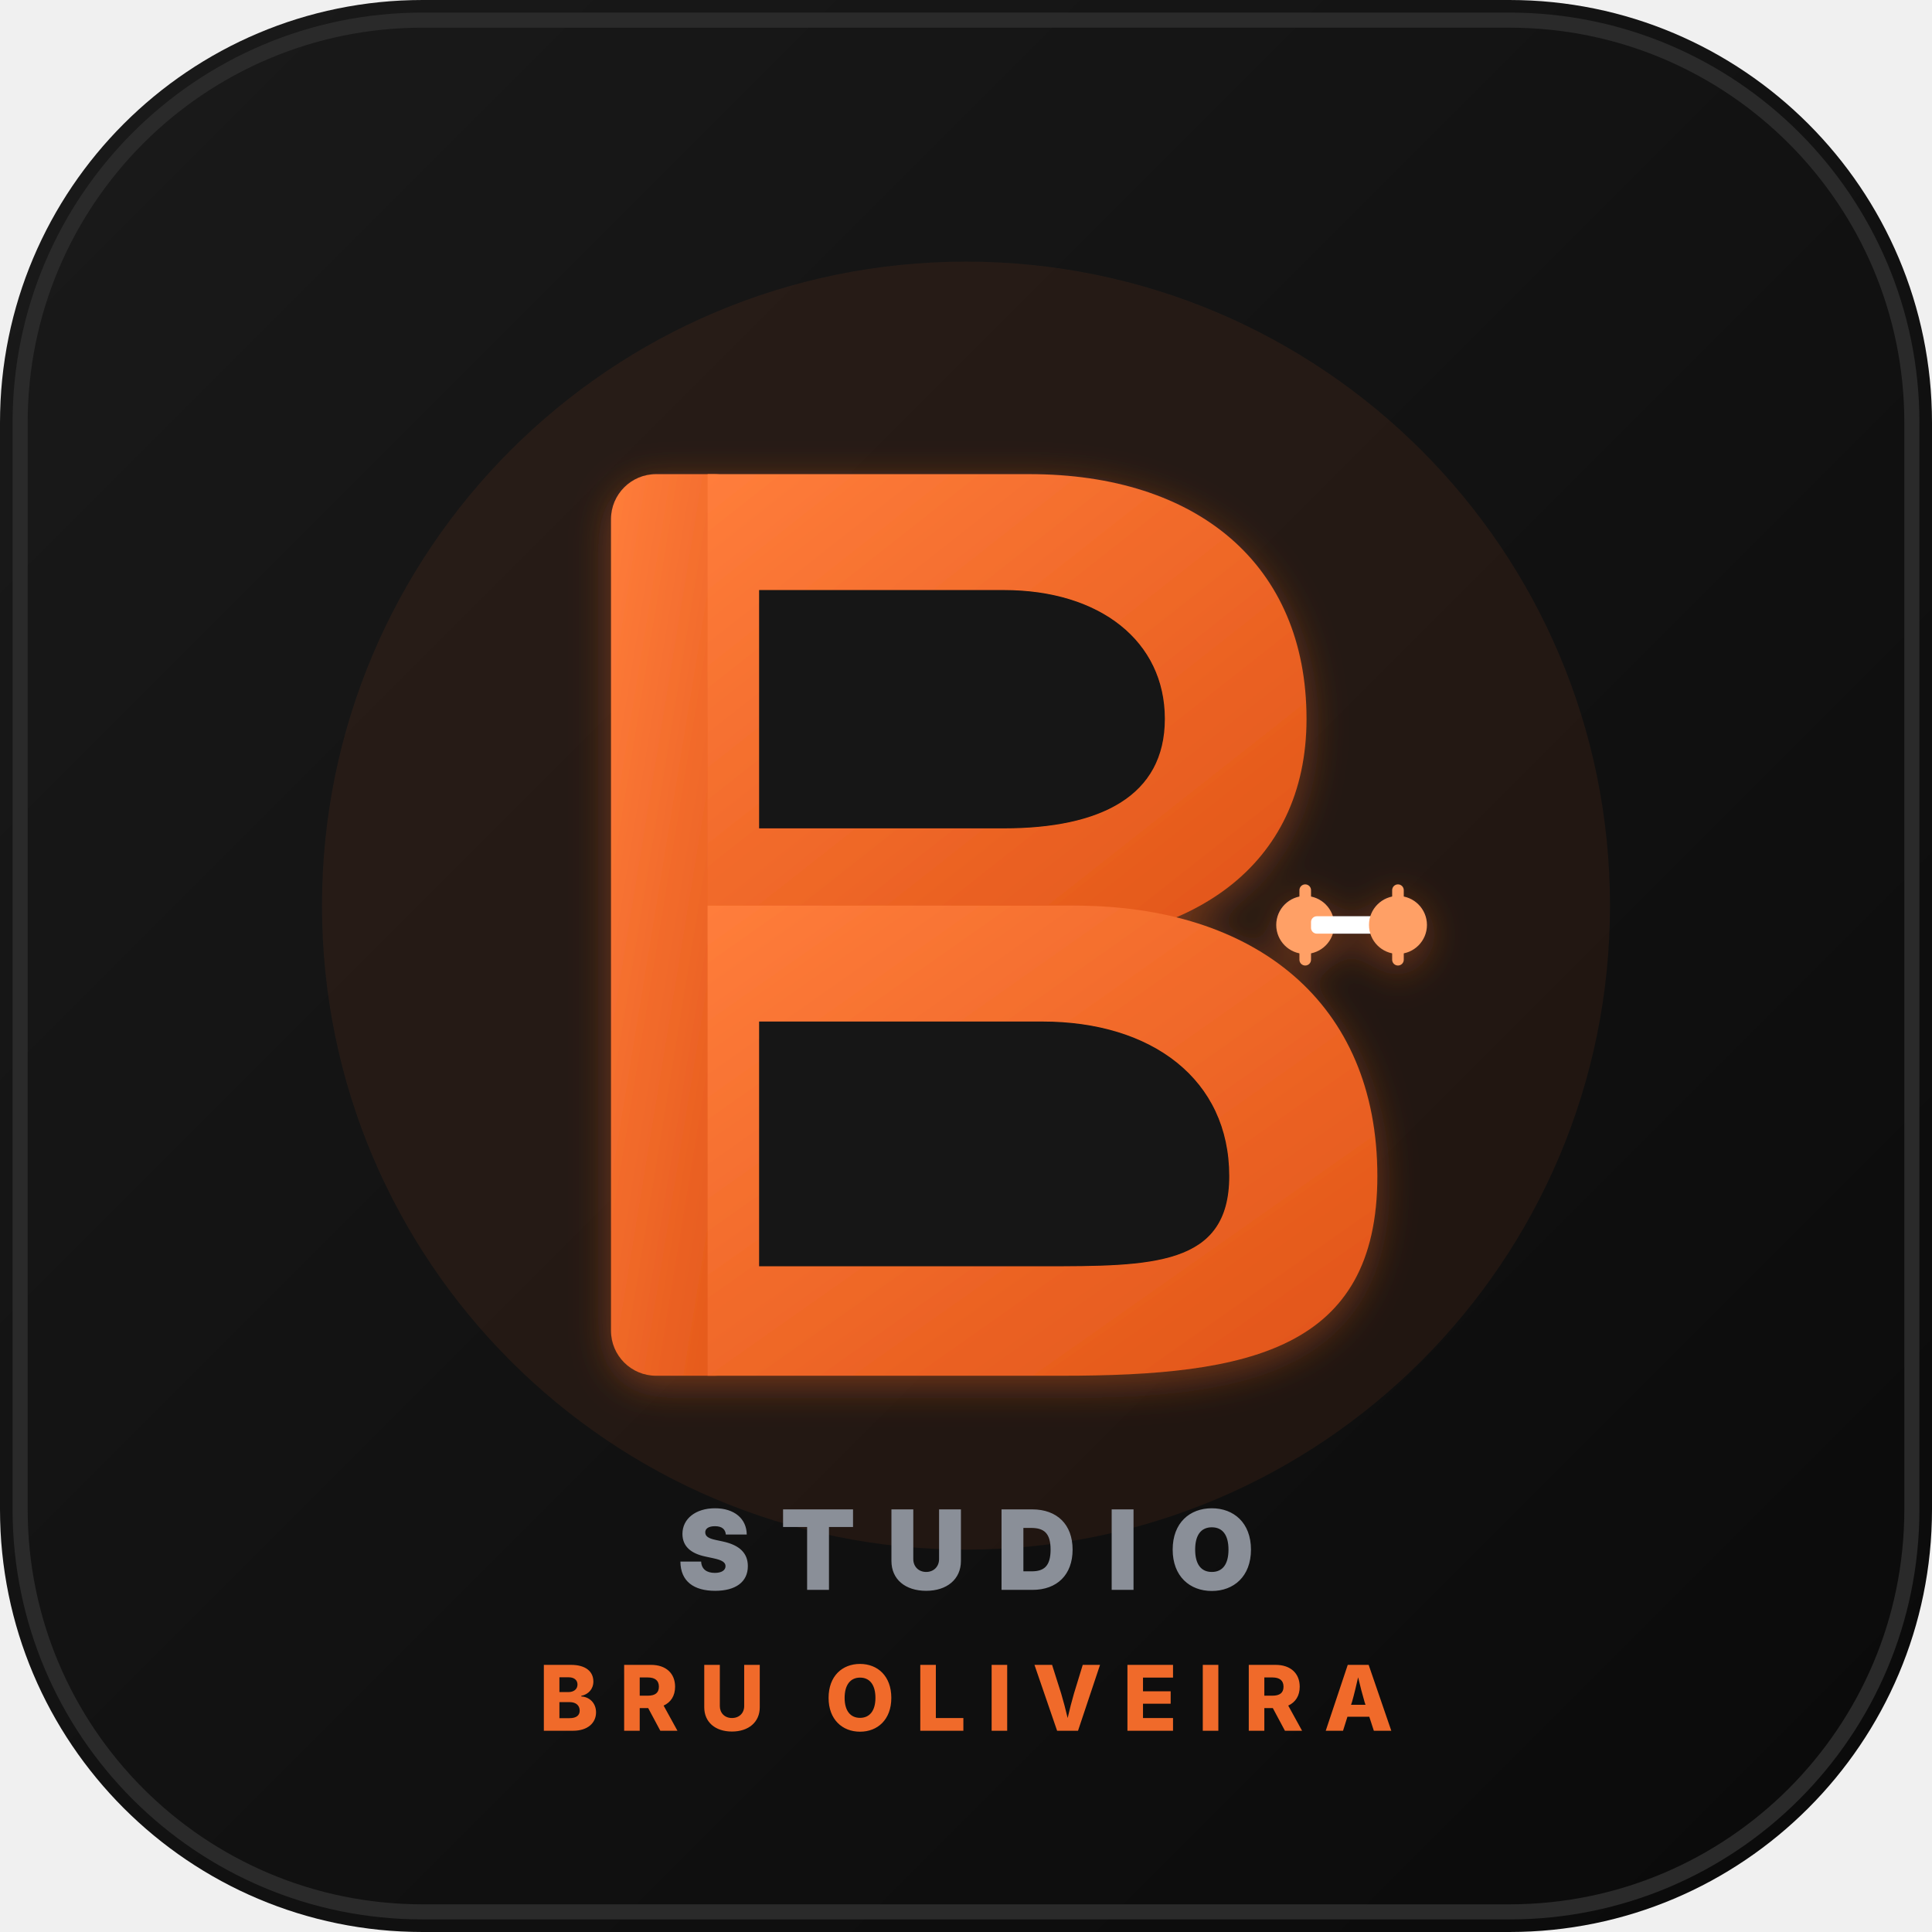
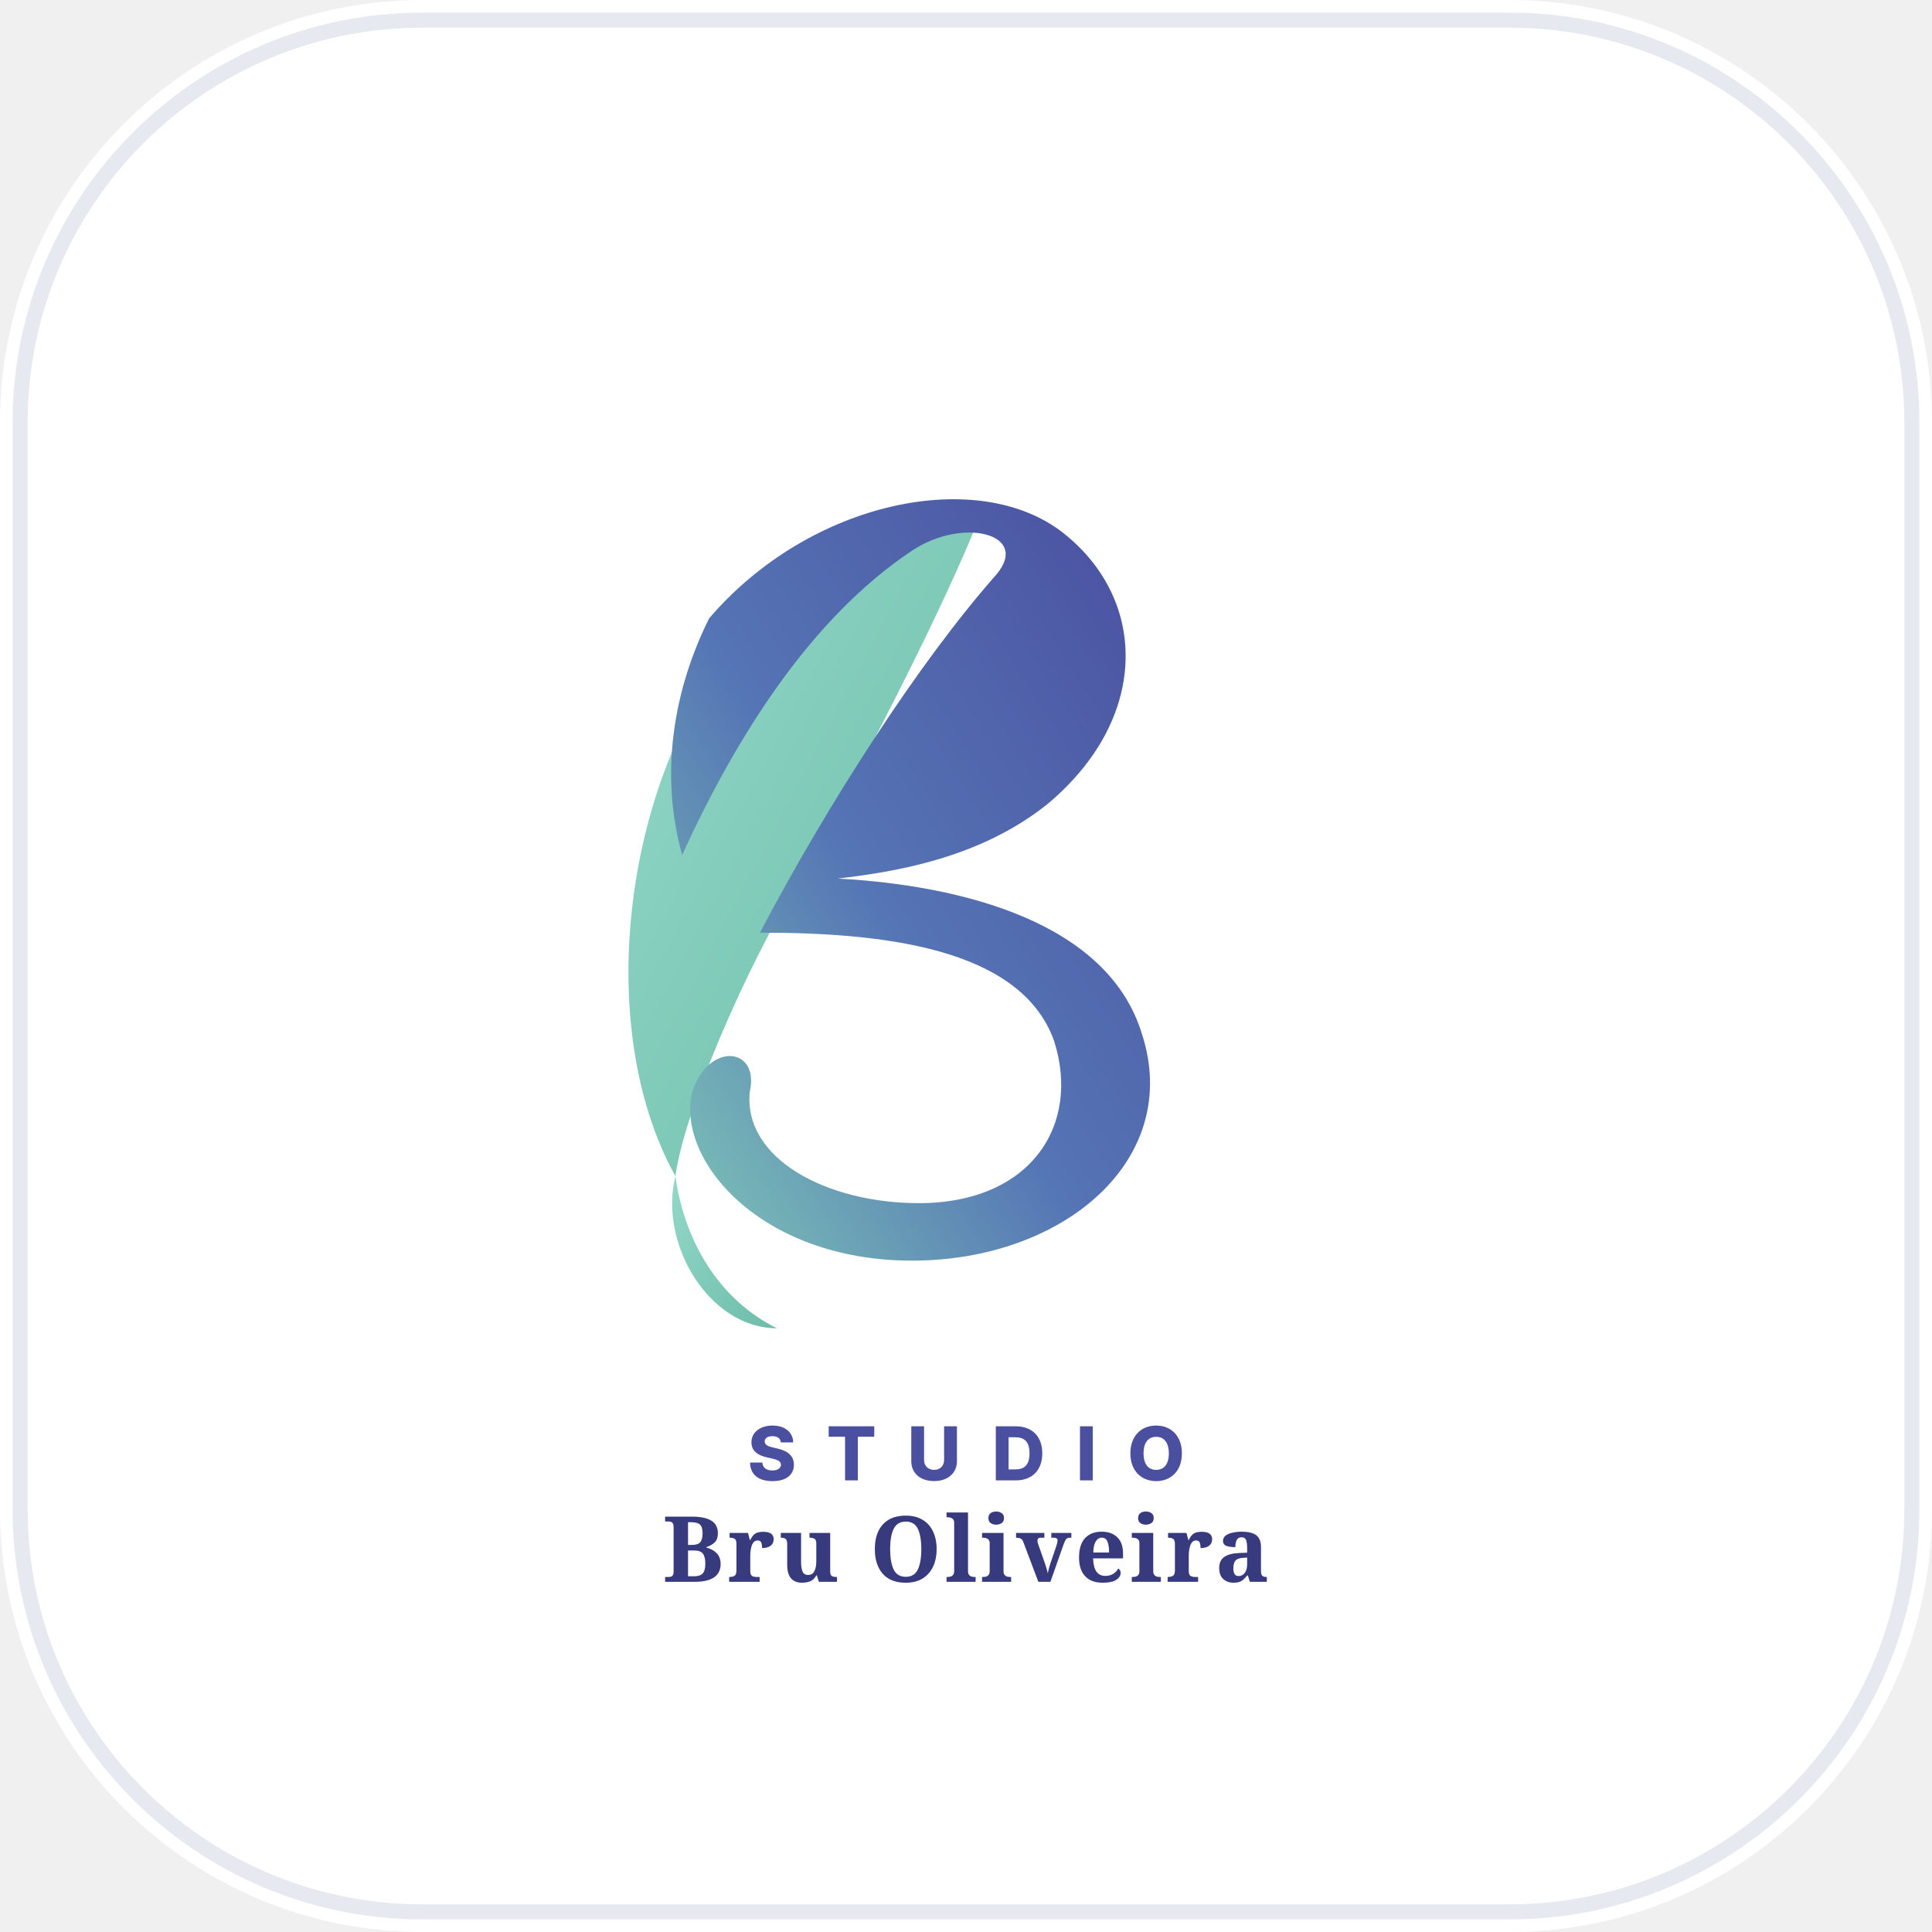
<svg xmlns="http://www.w3.org/2000/svg" viewBox="0 0 192 192" width="192" height="192">
  <defs>
-     <linearGradient id="bg192" x1="0%" y1="0%" x2="100%" y2="100%">
-       <stop offset="0%" stop-color="#1A1A1A" />
-       <stop offset="50%" stop-color="#121212" />
-       <stop offset="100%" stop-color="#0A0A0A" />
+     <linearGradient id="brandGradient192" x1="100%" y1="0%" x2="0%" y2="100%">
+       <stop offset="0%" stop-color="#4B4FA0" />
+       <stop offset="55%" stop-color="#5575B5" />
+       <stop offset="100%" stop-color="#7EC8B6" />
    </linearGradient>
-     <linearGradient id="brand192" x1="0%" y1="0%" x2="100%" y2="100%">
-       <stop offset="0%" stop-color="#FF7D3B" />
-       <stop offset="100%" stop-color="#E05316" />
+     <linearGradient id="tealGrad192" x1="0%" y1="0%" x2="100%" y2="100%">
+       <stop offset="0%" stop-color="#93D8C8" />
+       <stop offset="100%" stop-color="#6DBCA9" />
    </linearGradient>
-     <filter id="glow192" x="-20%" y="-20%" width="140%" height="140%">
-       <feDropShadow dx="0" dy="3" stdDeviation="6" flood-color="#F06A2A" flood-opacity="0.4" />
-     </filter>
  </defs>
-   <rect width="192" height="192" rx="42" fill="url(#bg192)" />
-   <rect width="188" height="188" x="2" y="2" rx="40" fill="none" stroke="#2A2A2A" stroke-width="1.5" />
-   <circle cx="96" cy="90" r="64" fill="#F06A2A" opacity="0.08" />
-   <g filter="url(#glow192)" transform="translate(14, 10) scale(0.32)">
-     <rect x="146" y="116" width="46" height="280" rx="14" fill="url(#brand192)" />
-     <path d="M 176 116 H 276 C 328 116, 362 144, 362 192 C 362 238, 326 262, 276 262 H 176 Z" fill="url(#brand192)" />
-     <path d="M 192 152 H 268 C 298 152, 318 168, 318 192 C 318 216, 298 226, 268 226 H 192 Z" fill="#121212" />
-     <path d="M 176 250 H 290 C 346 250, 384 280, 384 334 C 384 388, 344 396, 286 396 H 176 Z" fill="url(#brand192)" />
-     <path d="M 192 286 H 280 C 314 286, 338 304, 338 334 C 338 362, 314 362, 280 362 H 192 Z" fill="#121212" />
-     <g transform="translate(376, 256) scale(0.9)">
-       <circle cx="-16" cy="0" r="10" fill="#FFA066" />
-       <rect x="-18" y="-14" width="4" height="28" rx="2" fill="#FFA066" />
-       <rect x="-14" y="-3" width="28" height="6" rx="2" fill="#FFFFFF" />
-       <circle cx="16" cy="0" r="10" fill="#FFA066" />
-       <rect x="14" y="-14" width="4" height="28" rx="2" fill="#FFA066" />
-     </g>
+   <rect width="192" height="192" rx="42" fill="#FFFFFF" />
+   <rect width="188" height="188" x="2" y="2" rx="40" fill="none" stroke="#E6EAF0" stroke-width="1.5" />
+   <g transform="translate(10, 6) scale(0.336)">
+     <path d="M 170 330 C 145 285, 155 210, 190 170 C 215 140, 248 130, 260 135 C 250 160, 230 200, 205 245 C 185 280, 172 315, 170 330 Z" fill="url(#tealGrad192)" />
+     <path d="M 180 165 C 210 130, 260 120, 285 140 C 310 160, 310 195, 280 220 C 260 236, 235 240, 218 242 C 255 244, 298 255, 308 288 C 320 325, 285 355, 240 355 C 195 355, 170 325, 175 305 C 180 290, 195 292, 192 305 C 190 325, 215 338, 242 338 C 275 338, 290 315, 282 290 C 272 262, 230 258, 195 258 C 215 220, 242 178, 265 152 C 275 140, 255 135, 240 145 C 210 165, 188 200, 172 235 C 165 210, 170 185, 180 165 Z" fill="url(#brandGradient192)" />
+     <path d="M 170 330 C 165 350, 180 375, 200 375 C 180 365, 172 345, 170 330 Z" fill="url(#tealGrad192)" />
+     <text x="256" y="420" text-anchor="middle" font-family="system-ui, -apple-system, sans-serif" font-size="22" font-weight="800" letter-spacing="9" fill="#4B4FA0">STUDIO</text>
+     <text x="256" y="450" text-anchor="middle" font-family="Georgia, serif" font-size="27" font-weight="700" letter-spacing="1" fill="#373B7E">Bru Oliveira</text>
  </g>
-   <text x="96" y="158" text-anchor="middle" font-family="system-ui, -apple-system, sans-serif" font-size="11" font-weight="900" letter-spacing="3" fill="#8A8F98">STUDIO</text>
-   <text x="96" y="172" text-anchor="middle" font-family="system-ui, -apple-system, sans-serif" font-size="9" font-weight="800" letter-spacing="2" fill="#F06A2A">BRU OLIVEIRA</text>
</svg>
